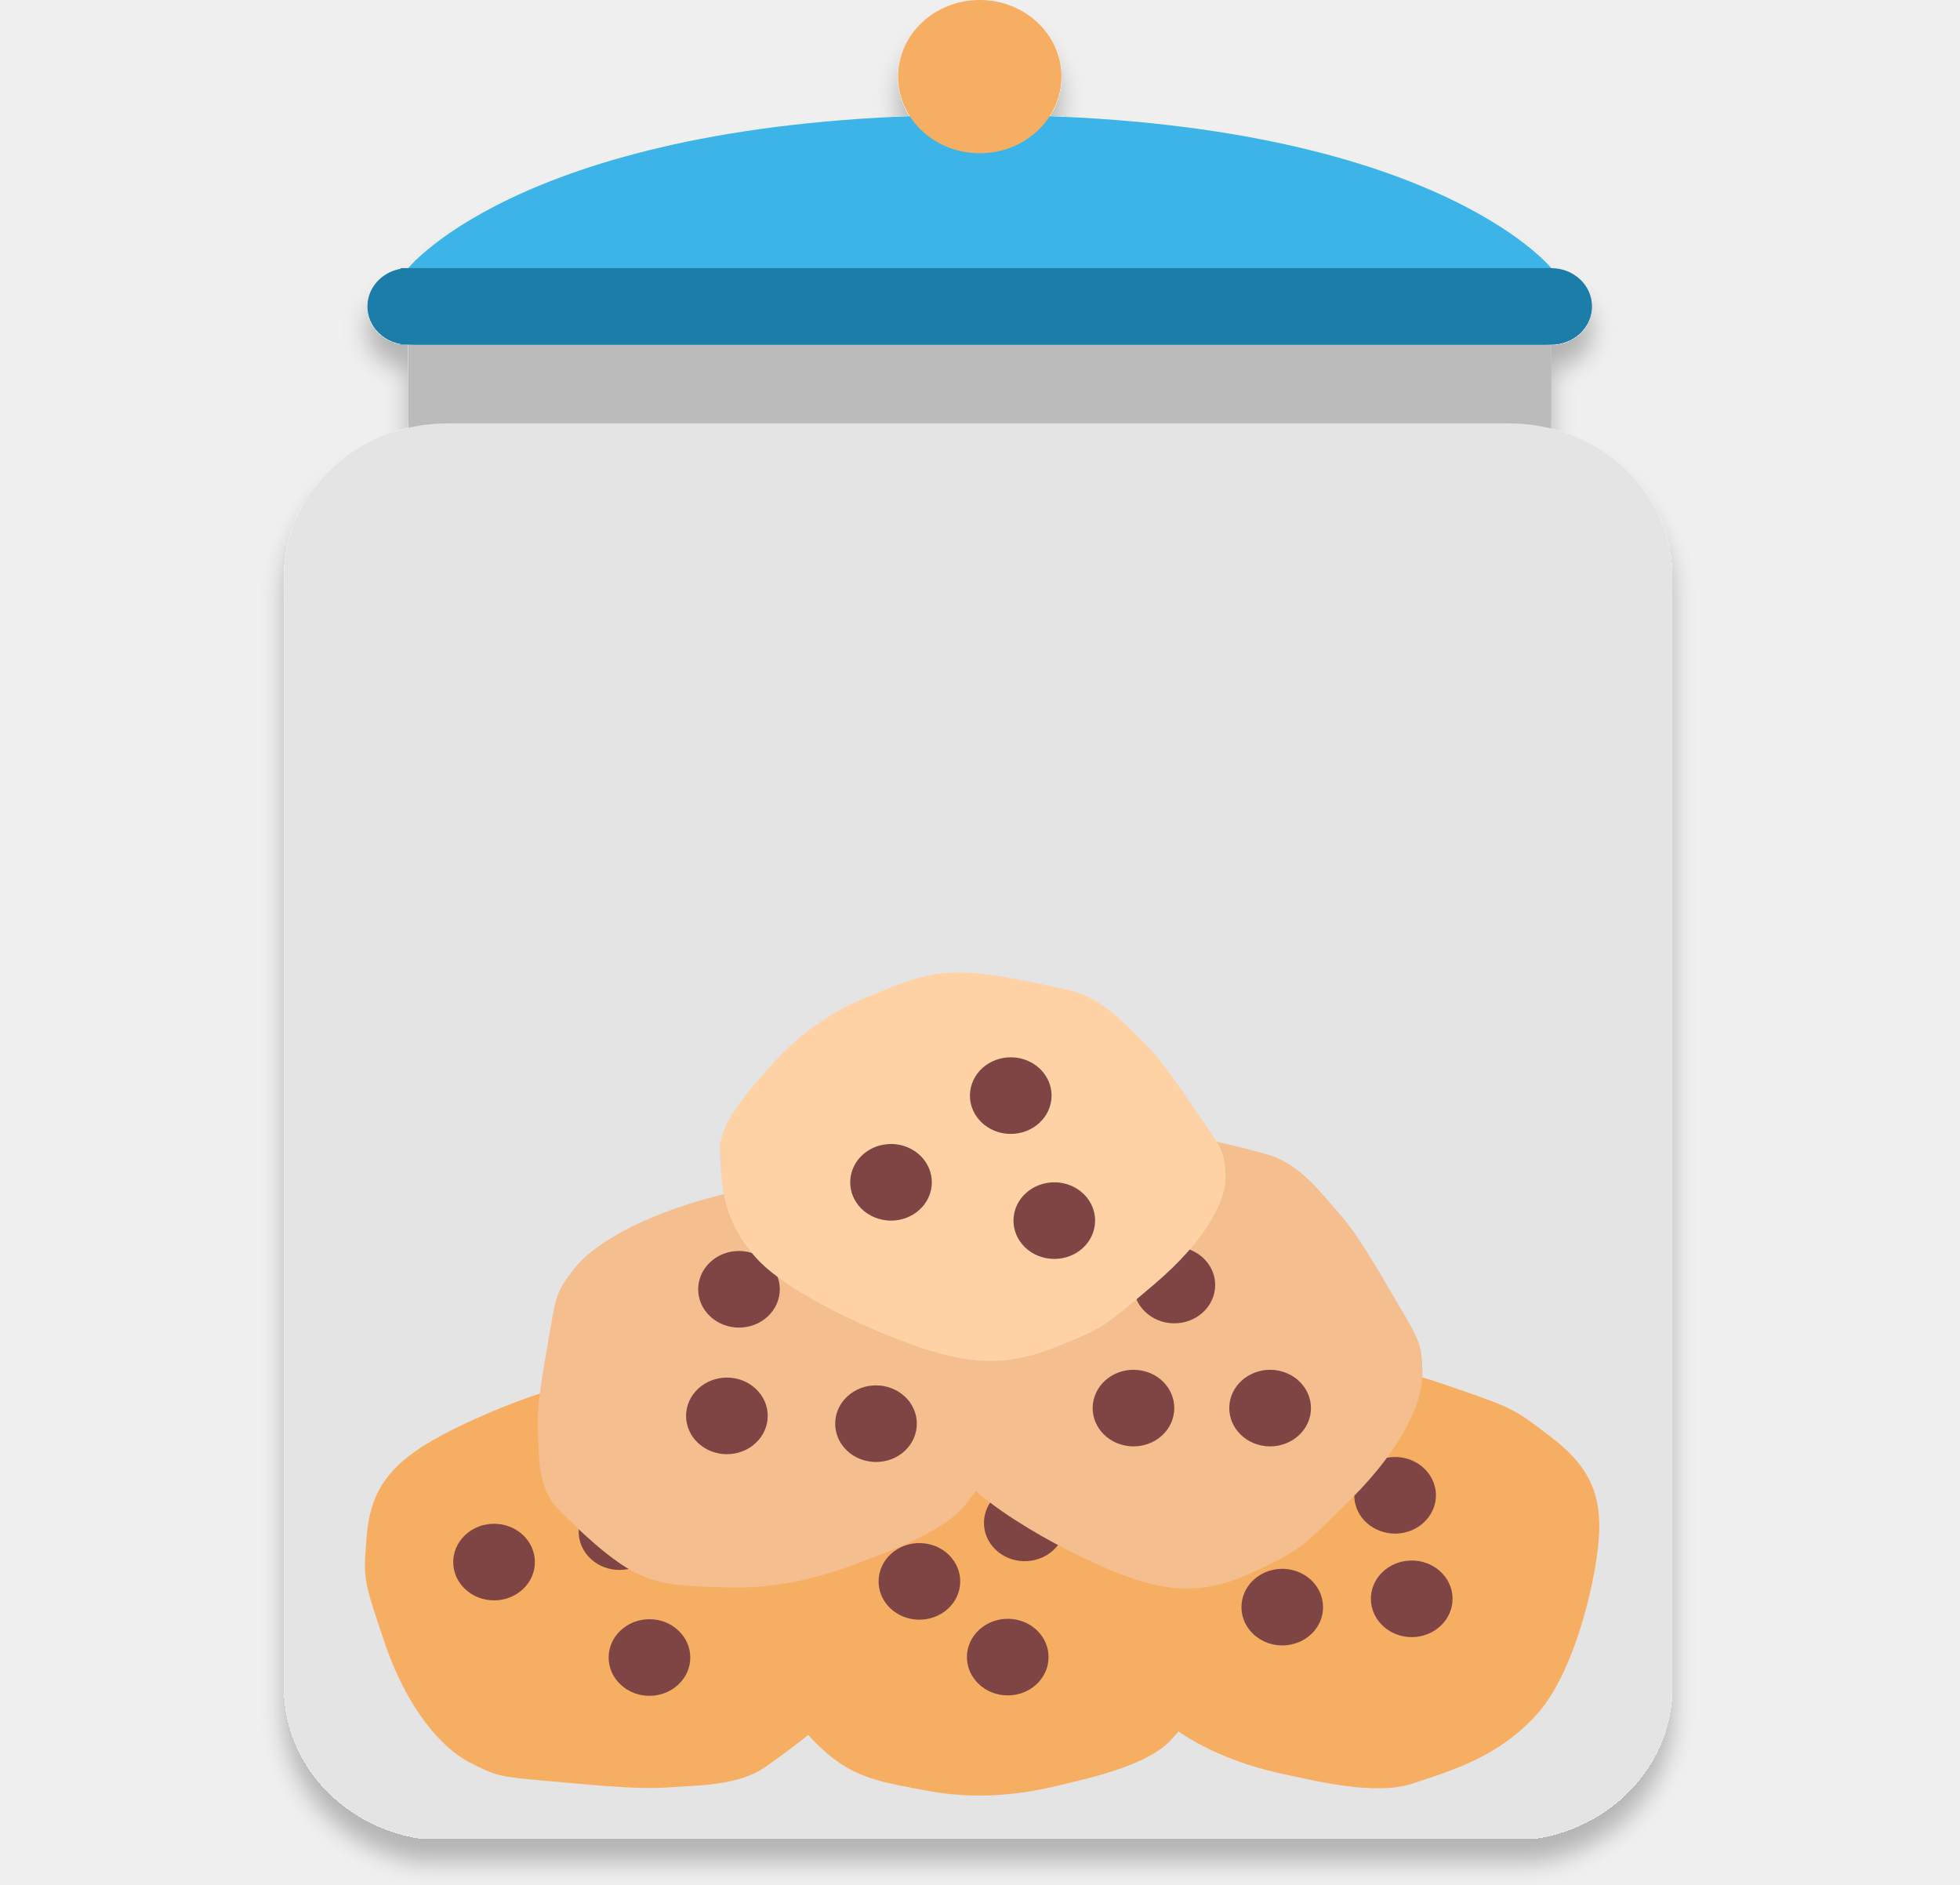
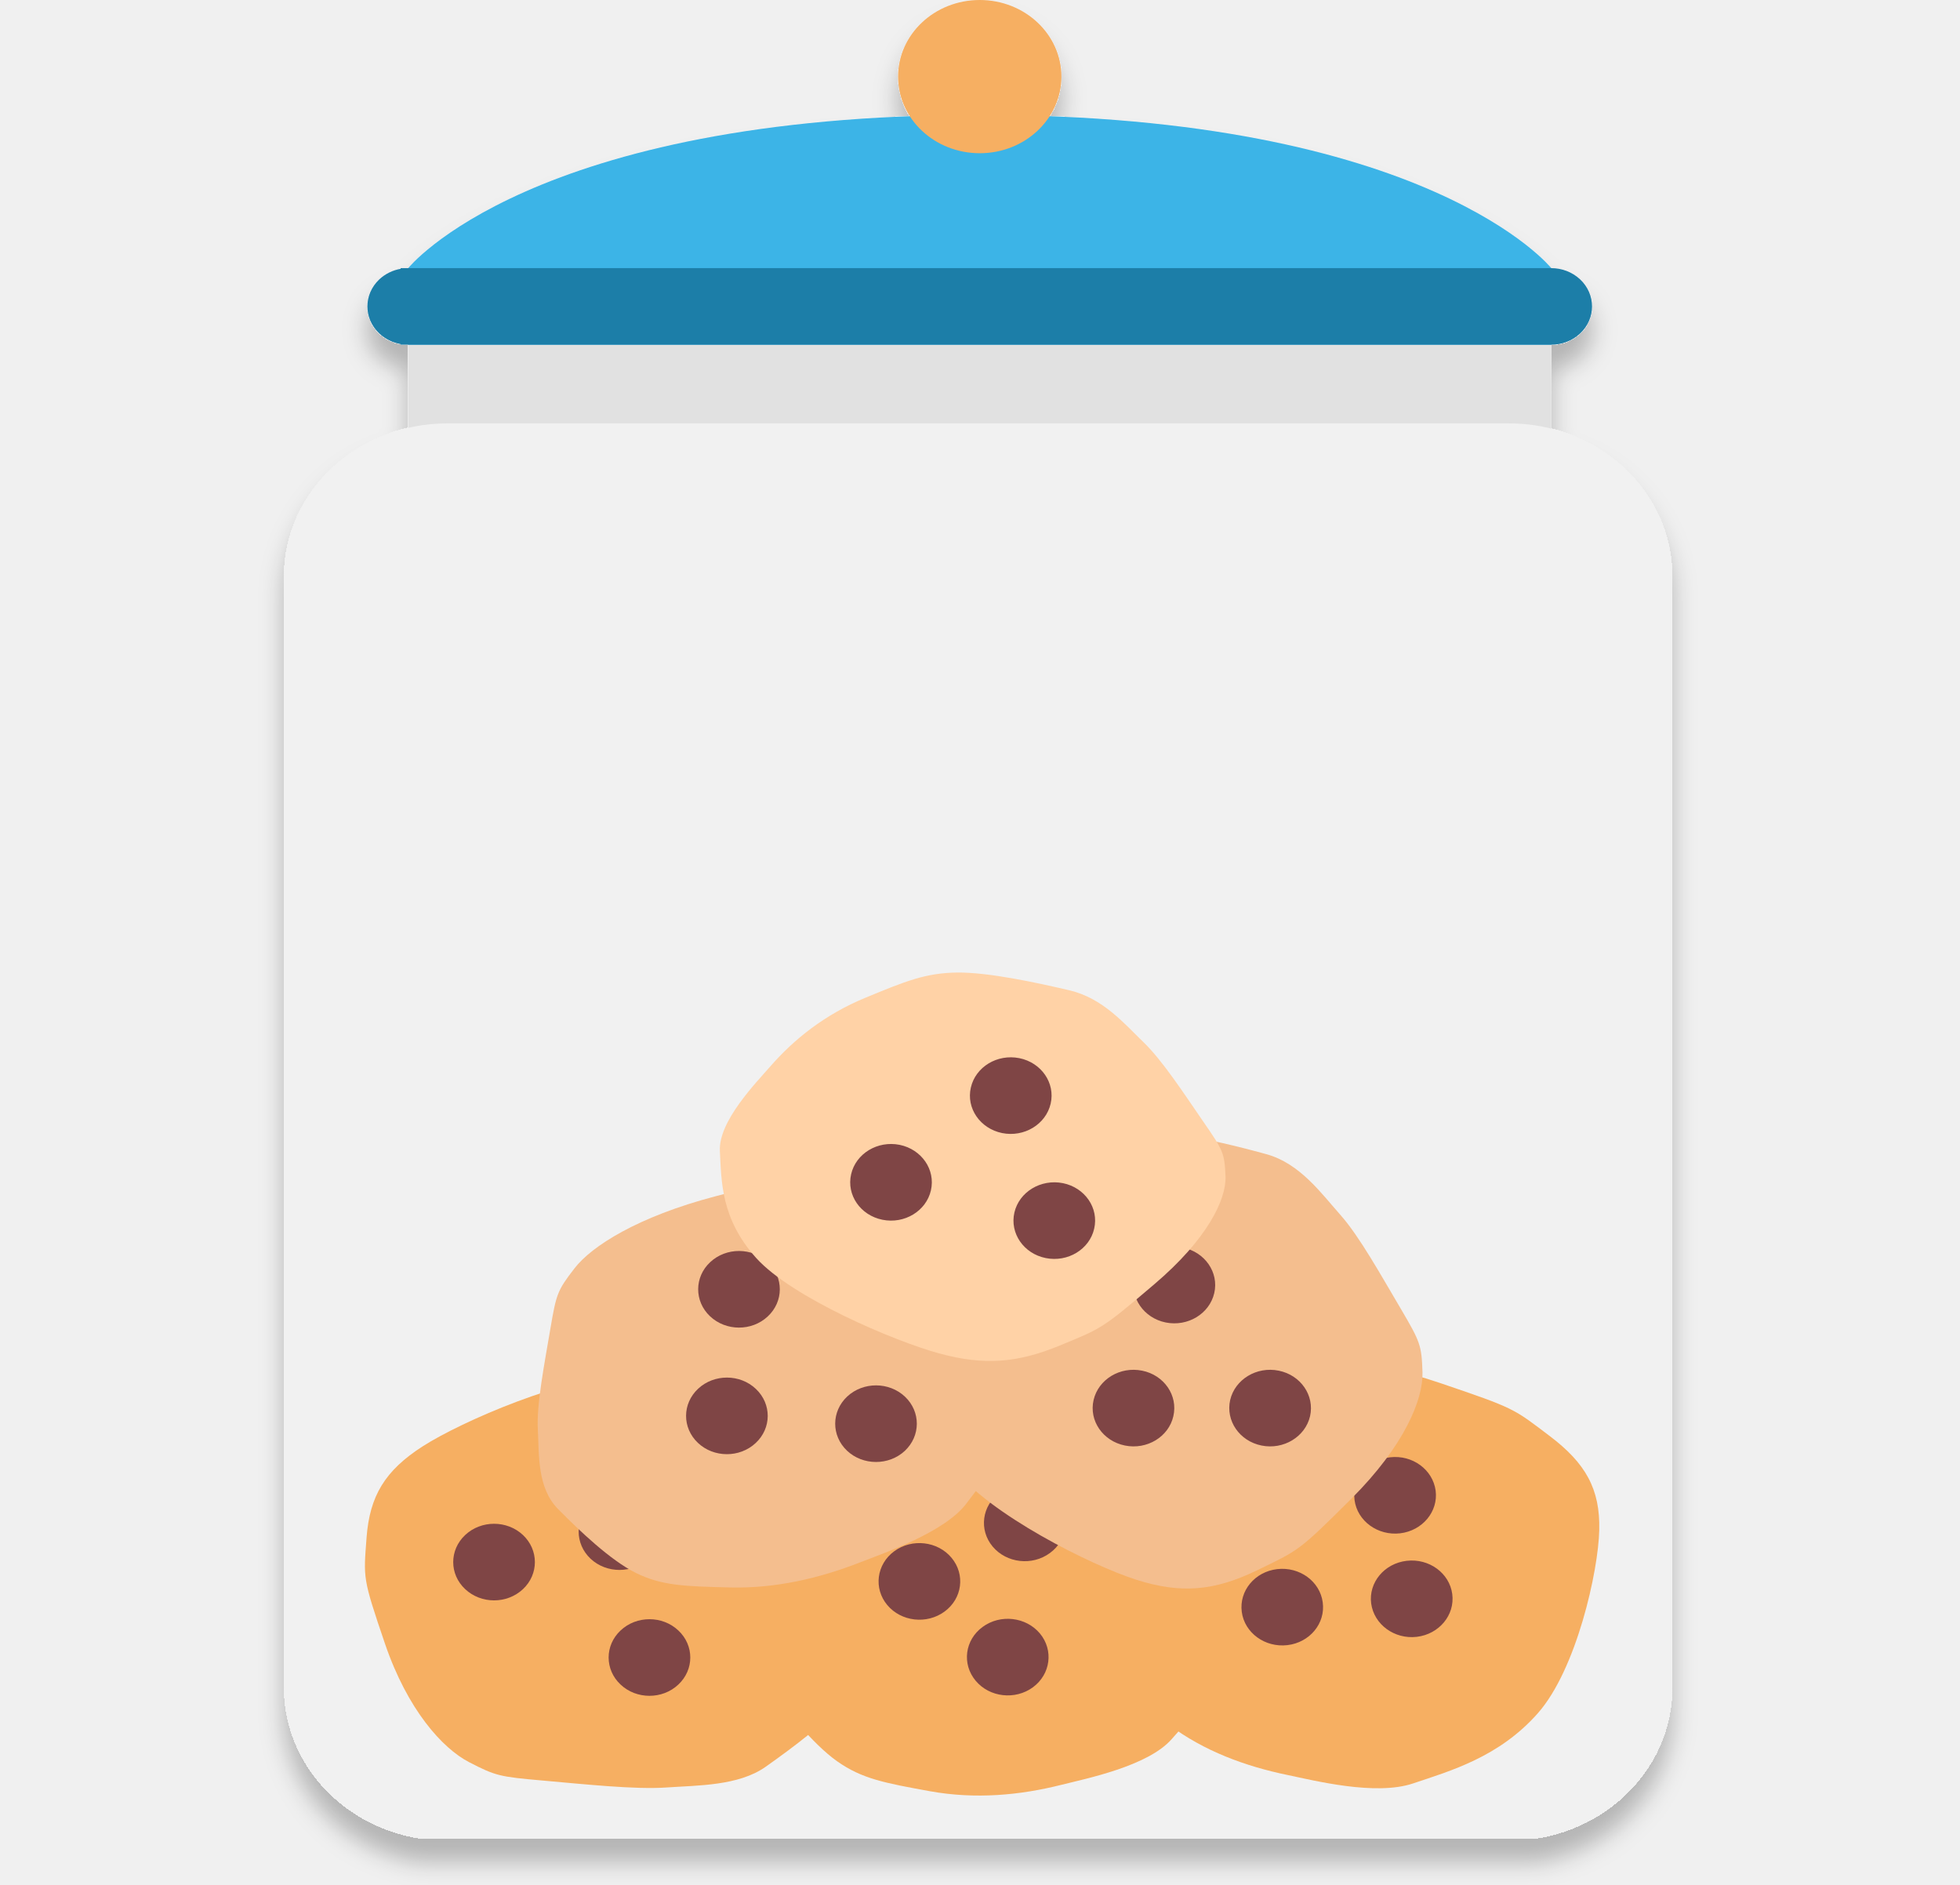
<svg xmlns="http://www.w3.org/2000/svg" width="338" height="325" viewBox="0 0 338 325" fill="none">
  <g filter="url(#filter0_d_203_363)">
    <g clip-path="url(#clip0_203_363)">
-       <path d="M267.521 46.234H70.397V111.865H267.521V46.234Z" fill="#BBBBBB" />
-       <path d="M288.364 290.938C288.364 305.527 275.742 317.348 260.191 317.348H77.163C61.612 317.348 49 305.526 49 290.938V99.41C49 84.822 61.611 73 77.163 73H260.191C275.742 73 288.364 84.822 288.364 99.41V290.938Z" fill="#E4E4E4" />
+       <path d="M267.521 46.234H70.397V111.865H267.521V46.234Z" fill="#e1e1e1ff" />
+       <path d="M288.364 290.938C288.364 305.527 275.742 317.348 260.191 317.348H77.163C61.612 317.348 49 305.526 49 290.938V99.41C49 84.822 61.611 73 77.163 73H260.191C275.742 73 288.364 84.822 288.364 99.41V290.938Z" fill="#f1f1f1ff" />
      <path d="M168.959 19.812C91.472 19.812 70.394 46.233 70.394 46.233V59.438H267.519V46.233C267.519 46.233 246.439 19.812 168.959 19.812Z" fill="#3CB4E7" />
      <path d="M183.04 13.215C183.04 20.509 176.734 26.42 168.959 26.42C161.173 26.42 154.872 20.509 154.872 13.215C154.872 5.92 161.173 0 168.959 0C176.734 0 183.04 5.92 183.04 13.215Z" fill="#F6AF62" />
      <path d="M145.972 292.728C148.86 288.791 149.128 285.395 149.623 278.613C150.129 271.822 148.169 265.36 145.075 259.527C143.167 255.937 139.135 247.125 133.133 244.096C127.121 241.068 119.81 236.899 108.714 237.054C97.628 237.208 79.581 245.112 72.961 249.34C66.341 253.567 63.752 257.989 63.215 265.099C62.689 272.2 62.493 271.958 66.382 283.393C70.279 294.817 76.292 301.454 80.881 303.834C85.48 306.214 86.171 306.359 93.545 307.007C100.918 307.656 109.549 308.584 114.932 308.207C120.315 307.83 127.338 307.946 132.02 304.647C136.702 301.338 143.147 296.578 145.972 292.728Z" fill="#F6AF62" />
      <path d="M101.846 259.42C99.103 262.003 99.103 266.183 101.846 268.766C104.599 271.339 109.054 271.339 111.808 268.766C114.551 266.183 114.551 262.003 111.808 259.42C109.054 256.847 104.599 256.847 101.846 259.42Z" fill="#7F4545" />
      <path d="M107.023 281.129C104.269 283.702 104.269 287.892 107.023 290.465C109.766 293.047 114.231 293.047 116.974 290.465C119.728 287.892 119.728 283.702 116.974 281.129C114.231 278.546 109.766 278.546 107.023 281.129Z" fill="#7F4545" />
      <path d="M80.221 264.673C77.468 267.256 77.468 271.436 80.221 274.008C82.975 276.591 87.43 276.591 90.183 274.008C92.926 271.436 92.926 267.256 90.183 264.673C87.43 262.091 82.975 262.091 80.221 264.673Z" fill="#7F4545" />
      <path d="M144.363 303.689C148.653 306.717 152.573 307.433 160.389 308.855C168.215 310.267 175.909 309.542 182.978 307.762C187.33 306.668 197.972 304.53 202.055 299.867C206.16 295.205 211.708 289.604 212.636 280.152C213.543 270.71 206.139 254.235 201.87 247.995C197.621 241.755 192.733 238.911 184.546 237.421C176.363 235.94 176.652 235.805 163.009 237.45C149.365 239.085 141.075 243.225 137.867 246.786C134.649 250.346 134.412 250.907 132.937 257.079C131.473 263.241 129.534 270.449 129.441 275.073C129.359 279.697 128.534 285.647 131.906 290.106C135.279 294.566 140.167 300.729 144.363 303.689Z" fill="#F6AF62" />
      <path d="M179.333 281.651C176.93 278.787 172.506 278.275 169.444 280.529C166.381 282.774 165.845 286.924 168.248 289.797C170.64 292.67 175.064 293.173 178.127 290.929C181.184 288.675 181.72 284.525 179.333 281.651Z" fill="#7F4545" />
      <path d="M164.091 268.601C161.699 265.727 157.275 265.225 154.212 267.469C151.149 269.723 150.613 273.873 153.005 276.746C155.409 279.619 159.833 280.122 162.895 277.868C165.947 275.624 166.494 271.474 164.091 268.601Z" fill="#7F4545" />
      <path d="M182.256 258.51C179.864 255.637 175.445 255.134 172.382 257.379C169.319 259.633 168.783 263.783 171.175 266.656C173.579 269.53 178.003 270.032 181.06 267.778C184.133 265.534 184.67 261.384 182.256 258.51Z" fill="#7F4545" />
      <path d="M190.795 286.256C192.672 290.628 195.641 292.892 201.602 297.4C207.583 301.908 214.761 304.559 222.062 306.059C226.558 306.987 237.179 309.696 243.676 307.51C250.152 305.333 258.506 302.973 265.188 295.417C271.87 287.862 275.645 270.865 275.789 263.812C275.954 256.759 273.459 252.3 267.21 247.579C260.96 242.848 261.311 242.868 248.338 238.466C235.386 234.054 225.548 234.015 220.516 235.65C215.504 237.285 214.926 237.653 209.811 242.219C204.675 246.785 198.508 252.019 195.559 255.869C192.589 259.719 188.175 264.372 188.34 269.558C188.526 274.734 188.959 281.989 190.795 286.256Z" fill="#F6AF62" />
      <path d="M250.441 274.86C249.966 271.242 246.44 268.669 242.583 269.123C238.726 269.568 235.984 272.867 236.458 276.485C236.953 280.104 240.459 282.677 244.315 282.232C248.172 281.777 250.916 278.478 250.441 274.86Z" fill="#7F4545" />
      <path d="M228.104 276.291C227.63 272.673 224.125 270.11 220.247 270.555C216.39 271.009 213.667 274.298 214.142 277.926C214.617 281.544 218.143 284.108 222 283.663C225.857 283.219 228.599 279.91 228.104 276.291Z" fill="#7F4545" />
      <path d="M247.574 257.011C247.079 253.392 243.573 250.82 239.716 251.274C235.859 251.719 233.116 255.018 233.591 258.645C234.066 262.264 237.592 264.827 241.448 264.382C245.305 263.928 248.048 260.629 247.574 257.011Z" fill="#7F4545" />
      <path d="M109.622 271.194C114.108 273.419 118.048 273.525 125.915 273.718C133.795 273.911 141.385 272.103 148.293 269.404C152.532 267.75 162.937 264.199 166.67 259.226C170.403 254.254 175.528 248.179 175.745 239.172C175.972 230.175 167.433 215.77 162.751 210.526C158.069 205.293 153.027 203.329 144.777 203.116C136.538 202.913 136.816 202.748 123.378 206.27C109.952 209.792 102.011 214.879 99.073 218.692C96.134 222.503 95.938 223.064 94.917 229.072C93.906 235.08 92.504 242.123 92.751 246.486C92.988 250.839 92.597 256.546 96.278 260.242C99.949 263.948 105.249 269.017 109.622 271.194Z" fill="#F4BE8E" />
      <path d="M156.069 240.827C153.326 238.234 148.871 238.224 146.106 240.788C143.353 243.361 143.332 247.541 146.066 250.134C148.808 252.716 153.264 252.736 156.028 250.172C158.781 247.598 158.801 243.419 156.069 240.827Z" fill="#7F4545" />
      <path d="M130.349 239.482C127.616 236.889 123.151 236.88 120.398 239.444C117.634 242.017 117.614 246.196 120.358 248.789C123.09 251.372 127.555 251.391 130.309 248.818C133.072 246.254 133.092 242.074 130.349 239.482Z" fill="#7F4545" />
      <path d="M132.432 217.657C129.699 215.064 125.244 215.045 122.481 217.619C119.717 220.183 119.707 224.371 122.44 226.954C125.183 229.547 129.638 229.567 132.391 226.993C135.155 224.429 135.175 220.24 132.432 217.657Z" fill="#7F4545" />
      <path d="M245.306 236.628C245.161 231.975 244.935 231.395 241.573 225.677C238.19 219.969 234.437 213.168 231.137 209.463C227.857 205.767 224.165 200.592 218.37 199.005C212.574 197.418 204.386 195.358 199.065 195.426C193.62 195.493 190.135 197.167 183.164 200.533C176.219 203.9 170.908 208.892 166.844 214.348C164.338 217.705 157.841 225.483 158.11 231.52C158.389 237.546 158.255 245.16 164.421 253.141C170.578 261.123 188.155 269.887 195.909 272.373C203.664 274.859 209.439 274.308 216.72 270.787C224 267.265 223.877 267.536 233.034 258.423C242.171 249.301 245.449 241.281 245.306 236.628Z" fill="#F4BE8E" />
      <path d="M193.992 249.244C197.786 250.017 201.54 247.744 202.344 244.184C203.169 240.614 200.756 237.102 196.961 236.338C193.146 235.564 189.413 237.837 188.588 241.398C187.763 244.967 190.197 248.479 193.992 249.244Z" fill="#7F4545" />
      <path d="M201.024 228.028C204.84 228.792 208.573 226.528 209.398 222.958C210.223 219.398 207.789 215.886 203.994 215.112C200.199 214.348 196.445 216.612 195.62 220.182C194.817 223.742 197.229 227.254 201.024 228.028Z" fill="#7F4545" />
      <path d="M217.545 249.244C221.34 250.017 225.094 247.744 225.919 244.184C226.724 240.614 224.31 237.102 220.515 236.338C216.72 235.564 212.966 237.837 212.141 241.398C211.337 244.967 213.75 248.479 217.545 249.244Z" fill="#7F4545" />
      <path d="M211.337 202.856C211.172 198.88 210.966 198.386 207.583 193.511C204.221 188.635 200.467 182.841 197.167 179.677C193.888 176.513 190.196 172.102 184.401 170.748C178.601 169.393 170.422 167.633 165.091 167.69C159.636 167.749 156.15 169.18 149.2 172.053C142.25 174.926 136.939 179.183 132.865 183.846C130.37 186.71 123.862 193.346 124.141 198.492C124.419 203.639 124.285 210.14 130.442 216.951C136.609 223.752 154.191 231.24 161.946 233.358C169.7 235.477 175.465 235.012 182.751 232.004C190.031 228.995 189.907 229.227 199.044 221.449C208.202 213.671 211.481 206.823 211.337 202.856Z" fill="#FFD2A6" />
      <path d="M152.17 210.315C155.976 211.088 159.719 208.815 160.534 205.255C161.359 201.685 158.935 198.173 155.14 197.399C151.334 196.635 147.591 198.899 146.776 202.469C145.952 206.038 148.375 209.55 152.17 210.315Z" fill="#7F4545" />
      <path d="M172.816 195.369C176.621 196.132 180.36 193.869 181.185 190.299C182.01 186.729 179.575 183.217 175.786 182.453C171.98 181.689 168.236 183.953 167.422 187.523C166.597 191.083 169.021 194.595 172.816 195.369Z" fill="#7F4545" />
      <path d="M180.338 216.922C184.133 217.686 187.887 215.422 188.691 211.852C189.516 208.292 187.103 204.781 183.308 204.007C179.498 203.243 175.755 205.506 174.93 209.076C174.114 212.637 176.528 216.158 180.338 216.922Z" fill="#7F4545" />
      <path d="M272.489 48.168C271.107 46.881 269.313 46.233 267.519 46.233H69.094V46.349C67.754 46.581 66.465 47.191 65.413 48.168C62.67 50.752 62.67 54.93 65.413 57.504C66.465 58.49 67.754 59.09 69.094 59.332V59.438H267.519C269.313 59.438 271.107 58.8 272.489 57.504C275.232 54.93 275.232 50.751 272.489 48.168Z" fill="#1C7EA8" />
-       <path d="M75.375 70.718C78.128 68.135 78.128 63.956 75.375 61.372C74.003 60.086 72.199 59.438 70.394 59.438V72.652C72.198 72.652 74.003 72.004 75.375 70.718Z" fill="#BBBBBB" />
-       <path d="M262.527 61.372C259.784 63.956 259.784 68.135 262.527 70.718C263.909 72.005 265.703 72.653 267.518 72.653V59.438C265.704 59.438 263.909 60.086 262.527 61.372Z" fill="#BBBBBB" />
+       <path d="M75.375 70.718C78.128 68.135 78.128 63.956 75.375 61.372C74.003 60.086 72.199 59.438 70.394 59.438V72.652C72.198 72.652 74.003 72.004 75.375 70.718Z" fill="transparent" />
+       <path d="M262.527 61.372C259.784 63.956 259.784 68.135 262.527 70.718C263.909 72.005 265.703 72.653 267.518 72.653V59.438C265.704 59.438 263.909 60.086 262.527 61.372Z" fill="transparent" />
    </g>
  </g>
  <defs>
    <filter id="filter0_d_203_363" x="-4" y="0" width="345.913" height="325" filterUnits="userSpaceOnUse" color-interpolation-filters="sRGB">
      <feFlood flood-opacity="0" result="BackgroundImageFix" />
      <feColorMatrix in="SourceAlpha" type="matrix" values="0 0 0 0 0 0 0 0 0 0 0 0 0 0 0 0 0 0 127 0" result="hardAlpha" />
      <feOffset dy="4" />
      <feGaussianBlur stdDeviation="2" />
      <feComposite in2="hardAlpha" operator="out" />
      <feColorMatrix type="matrix" values="0 0 0 0 0 0 0 0 0 0 0 0 0 0 0 0 0 0 0.25 0" />
      <feBlend mode="normal" in2="BackgroundImageFix" result="effect1_dropShadow_203_363" />
      <feBlend mode="normal" in="SourceGraphic" in2="effect1_dropShadow_203_363" result="shape" />
    </filter>
    <clipPath id="clip0_203_363">
      <rect width="337.913" height="317" rx="10" fill="white" />
    </clipPath>
  </defs>
</svg>
